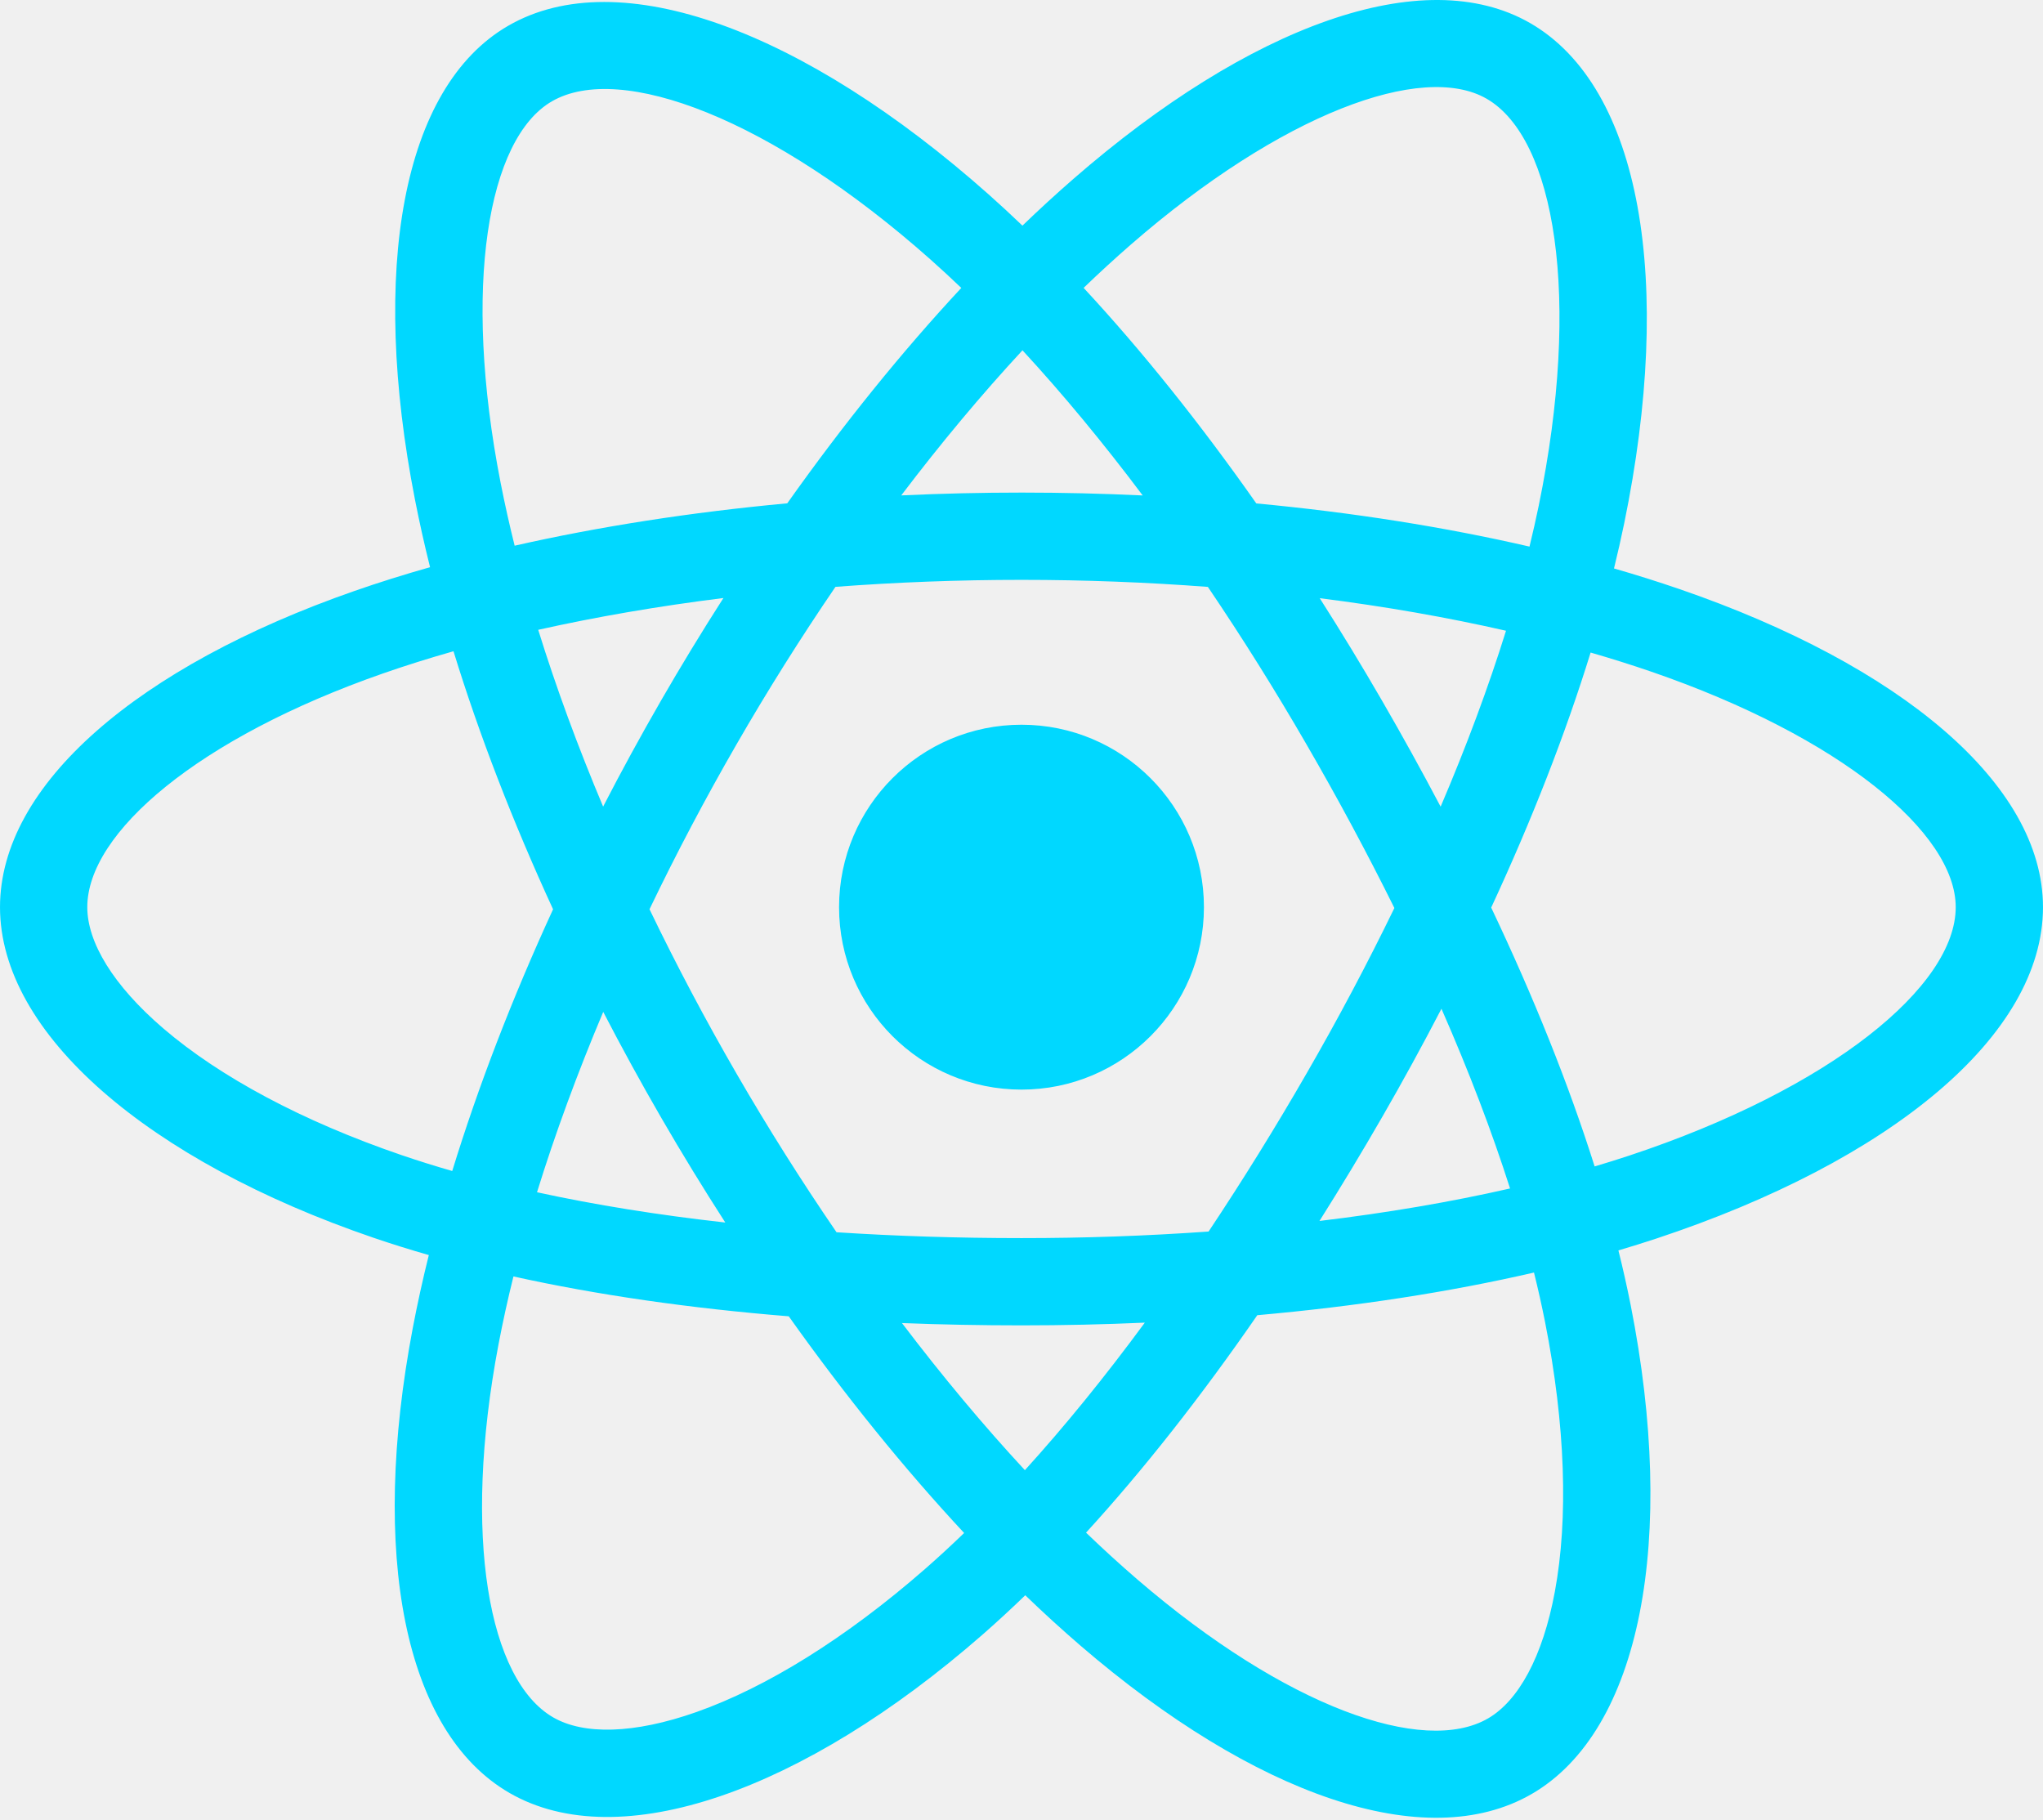
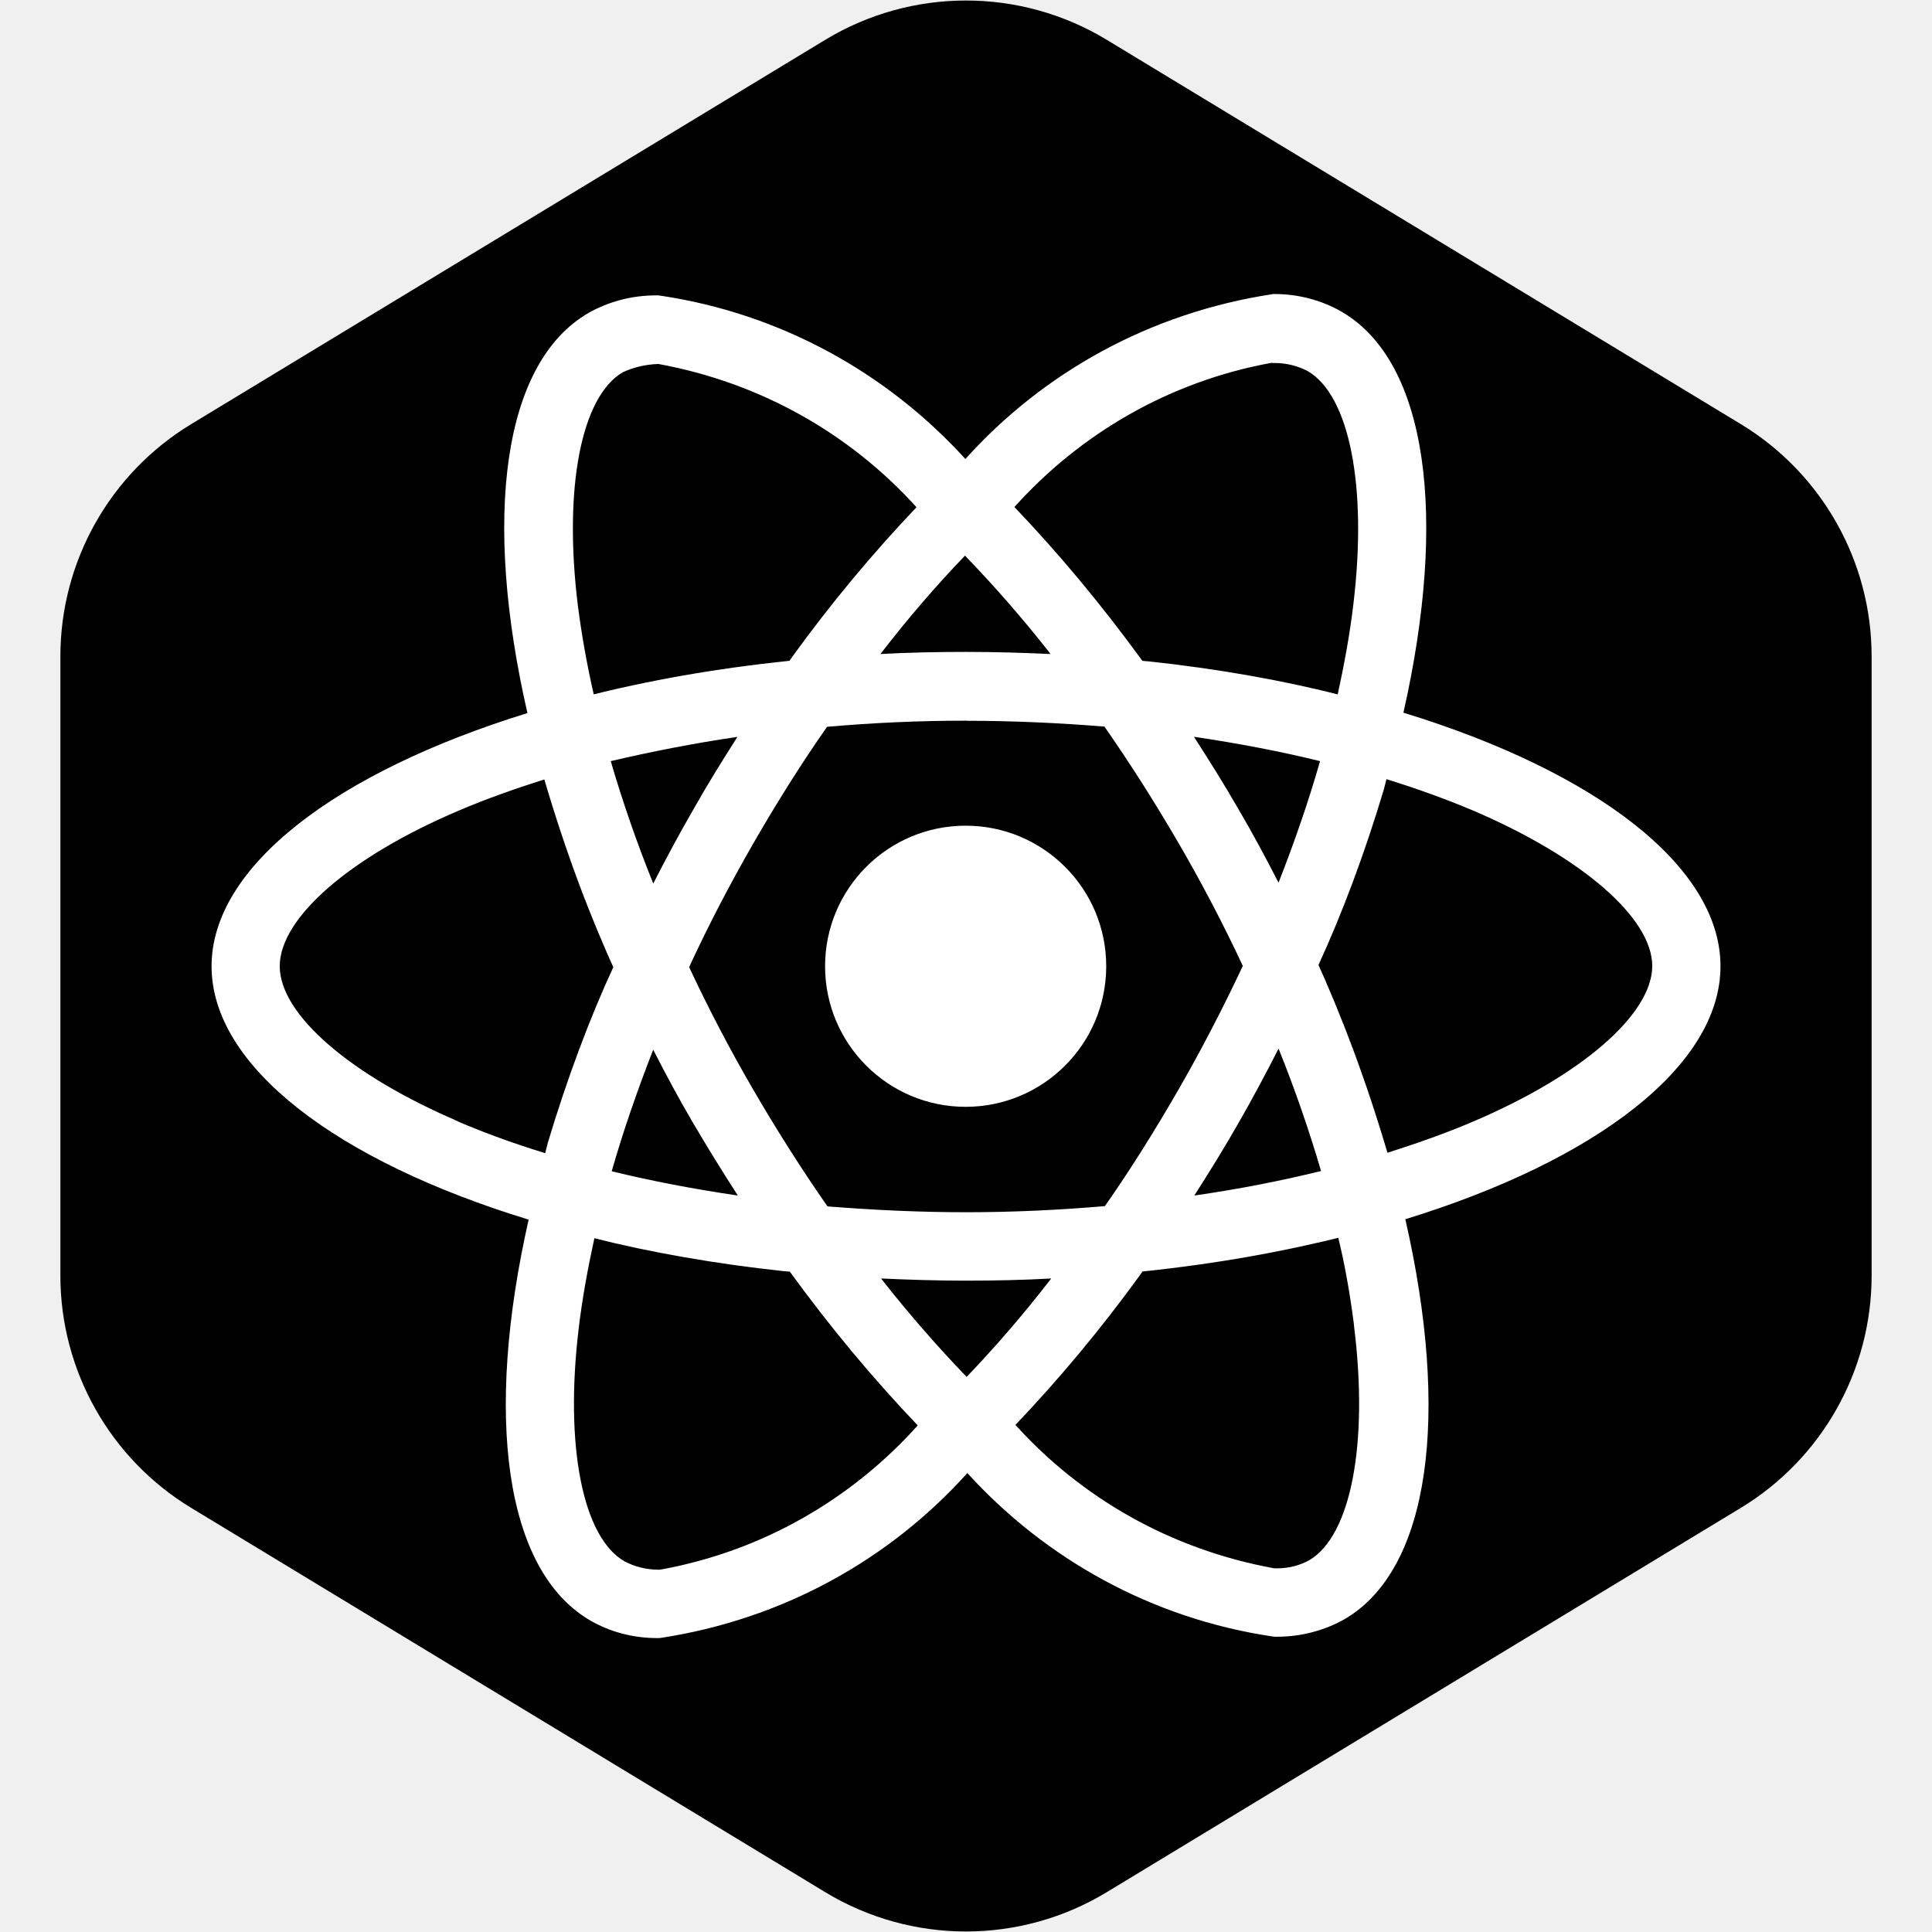
- <svg xmlns="http://www.w3.org/2000/svg" aria-hidden="true" role="img" class="iconify iconify--logos" width="35.93" height="32" preserveAspectRatio="xMidYMid meet" viewBox="0 0 256 228">
-   <path fill="#00D8FF" d="M210.483 73.824a171.49 171.49 0 0 0-8.24-2.597c.465-1.9.893-3.777 1.273-5.621c6.238-30.281 2.16-54.676-11.769-62.708c-13.355-7.7-35.196.329-57.254 19.526a171.23 171.23 0 0 0-6.375 5.848a155.866 155.866 0 0 0-4.241-3.917C100.759 3.829 77.587-4.822 63.673 3.233C50.33 10.957 46.379 33.89 51.995 62.588a170.974 170.974 0 0 0 1.892 8.48c-3.28.932-6.445 1.924-9.474 2.98C17.309 83.498 0 98.307 0 113.668c0 15.865 18.582 31.778 46.812 41.427a145.52 145.52 0 0 0 6.921 2.165a167.467 167.467 0 0 0-2.01 9.138c-5.354 28.2-1.173 50.591 12.134 58.266c13.744 7.926 36.812-.22 59.273-19.855a145.567 145.567 0 0 0 5.342-4.923a168.064 168.064 0 0 0 6.92 6.314c21.758 18.722 43.246 26.282 56.54 18.586c13.731-7.949 18.194-32.003 12.4-61.268a145.016 145.016 0 0 0-1.535-6.842c1.62-.48 3.21-.974 4.76-1.488c29.348-9.723 48.443-25.443 48.443-41.52c0-15.417-17.868-30.326-45.517-39.844Zm-6.365 70.984c-1.4.463-2.836.91-4.3 1.345c-3.24-10.257-7.612-21.163-12.963-32.432c5.106-11 9.31-21.767 12.459-31.957c2.619.758 5.16 1.557 7.61 2.4c23.69 8.156 38.14 20.213 38.14 29.504c0 9.896-15.606 22.743-40.946 31.14Zm-10.514 20.834c2.562 12.94 2.927 24.64 1.23 33.787c-1.524 8.219-4.59 13.698-8.382 15.893c-8.067 4.67-25.32-1.4-43.927-17.412a156.726 156.726 0 0 1-6.437-5.87c7.214-7.889 14.423-17.06 21.459-27.246c12.376-1.098 24.068-2.894 34.671-5.345a134.17 134.17 0 0 1 1.386 6.193ZM87.276 214.515c-7.882 2.783-14.16 2.863-17.955.675c-8.075-4.657-11.432-22.636-6.853-46.752a156.923 156.923 0 0 1 1.869-8.499c10.486 2.32 22.093 3.988 34.498 4.994c7.084 9.967 14.501 19.128 21.976 27.15a134.668 134.668 0 0 1-4.877 4.492c-9.933 8.682-19.886 14.842-28.658 17.94ZM50.35 144.747c-12.483-4.267-22.792-9.812-29.858-15.863c-6.35-5.437-9.555-10.836-9.555-15.216c0-9.322 13.897-21.212 37.076-29.293c2.813-.98 5.757-1.905 8.812-2.773c3.204 10.42 7.406 21.315 12.477 32.332c-5.137 11.18-9.399 22.249-12.634 32.792a134.718 134.718 0 0 1-6.318-1.979Zm12.378-84.26c-4.811-24.587-1.616-43.134 6.425-47.789c8.564-4.958 27.502 2.111 47.463 19.835a144.318 144.318 0 0 1 3.841 3.545c-7.438 7.987-14.787 17.08-21.808 26.988c-12.04 1.116-23.565 2.908-34.161 5.309a160.342 160.342 0 0 1-1.76-7.887Zm110.427 27.268a347.8 347.8 0 0 0-7.785-12.803c8.168 1.033 15.994 2.404 23.343 4.08c-2.206 7.072-4.956 14.465-8.193 22.045a381.151 381.151 0 0 0-7.365-13.322Zm-45.032-43.861c5.044 5.465 10.096 11.566 15.065 18.186a322.04 322.04 0 0 0-30.257-.006c4.974-6.559 10.069-12.652 15.192-18.18ZM82.802 87.83a323.167 323.167 0 0 0-7.227 13.238c-3.184-7.553-5.909-14.98-8.134-22.152c7.304-1.634 15.093-2.97 23.209-3.984a321.524 321.524 0 0 0-7.848 12.897Zm8.081 65.352c-8.385-.936-16.291-2.203-23.593-3.793c2.26-7.3 5.045-14.885 8.298-22.6a321.187 321.187 0 0 0 7.257 13.246c2.594 4.48 5.28 8.868 8.038 13.147Zm37.542 31.03c-5.184-5.592-10.354-11.779-15.403-18.433c4.902.192 9.899.29 14.978.29c5.218 0 10.376-.117 15.453-.343c-4.985 6.774-10.018 12.97-15.028 18.486Zm52.198-57.817c3.422 7.8 6.306 15.345 8.596 22.52c-7.422 1.694-15.436 3.058-23.88 4.071a382.417 382.417 0 0 0 7.859-13.026a347.403 347.403 0 0 0 7.425-13.565Zm-16.898 8.101a358.557 358.557 0 0 1-12.281 19.815a329.4 329.4 0 0 1-23.444.823c-7.967 0-15.716-.248-23.178-.732a310.202 310.202 0 0 1-12.513-19.846h.001a307.41 307.41 0 0 1-10.923-20.627a310.278 310.278 0 0 1 10.89-20.637l-.001.001a307.318 307.318 0 0 1 12.413-19.761c7.613-.576 15.42-.876 23.31-.876H128c7.926 0 15.743.303 23.354.883a329.357 329.357 0 0 1 12.335 19.695a358.489 358.489 0 0 1 11.036 20.54a329.472 329.472 0 0 1-11 20.722Zm22.56-122.124c8.572 4.944 11.906 24.881 6.52 51.026c-.344 1.668-.73 3.367-1.15 5.09c-10.622-2.452-22.155-4.275-34.23-5.408c-7.034-10.017-14.323-19.124-21.64-27.008a160.789 160.789 0 0 1 5.888-5.4c18.9-16.447 36.564-22.941 44.612-18.3ZM128 90.808c12.625 0 22.86 10.235 22.86 22.86s-10.235 22.86-22.86 22.86s-22.86-10.235-22.86-22.86s10.235-22.86 22.86-22.86Z" />
+ <svg xmlns="http://www.w3.org/2000/svg" fill="#ffffff" width="800px" height="800px" viewBox="-3.2 -3.2 38.40 38.40" version="1.1" stroke="#ffffff" stroke-width="0">
+   <g id="SVGRepo_bgCarrier" stroke-width="0">
+     <path transform="translate(-3.2, -3.2), scale(2.4)" fill="#000000" d="M9.166.33a2.25 2.25 0 00-2.332 0l-5.25 3.182A2.25 2.25 0 00.5 5.436v5.128a2.25 2.25 0 001.084 1.924l5.25 3.182a2.25 2.25 0 002.332 0l5.25-3.182a2.25 2.25 0 001.084-1.924V5.436a2.25 2.25 0 00-1.084-1.924L9.166.33z" strokewidth="0" />
+   </g>
+   <g id="SVGRepo_tracerCarrier" stroke-linecap="round" stroke-linejoin="round" />
+   <g id="SVGRepo_iconCarrier">
+     <path d="M14.313 22.211c0.55 0.025 1.112 0.043 1.681 0.043 0.575 0 1.143-0.012 1.7-0.043-0.557 0.72-1.107 1.357-1.689 1.964l0.008-0.008c-0.579-0.6-1.135-1.238-1.659-1.902l-0.041-0.054zM8.615 21.411c1.083 0.275 2.404 0.509 3.752 0.653l0.131 0.011c0.825 1.133 1.659 2.13 2.554 3.068l-0.011-0.012c-1.311 1.463-3.080 2.491-5.081 2.86l-0.055 0.008c-0.004 0-0.008 0-0.012 0-0.248 0-0.482-0.061-0.687-0.169l0.008 0.004c-0.832-0.475-1.193-2.292-0.912-4.627 0.067-0.575 0.177-1.18 0.312-1.797zM23.398 21.398c0.118 0.474 0.229 1.078 0.308 1.692l0.009 0.086c0.287 2.334-0.067 4.149-0.892 4.634-0.184 0.102-0.404 0.162-0.638 0.162-0.023 0-0.046-0.001-0.069-0.002l0.003 0c-2.053-0.375-3.821-1.396-5.129-2.841l-0.007-0.008c0.879-0.923 1.707-1.918 2.466-2.965l0.058-0.084c1.476-0.154 2.799-0.392 4.088-0.717l-0.197 0.042zM9.784 17.666c0.25 0.49 0.512 0.978 0.8 1.468q0.431 0.731 0.881 1.428c-0.868-0.127-1.706-0.287-2.507-0.482 0.225-0.787 0.507-1.602 0.825-2.416zM22.212 17.641c0.331 0.821 0.612 1.64 0.845 2.434-0.8 0.196-1.645 0.362-2.519 0.487 0.3-0.469 0.6-0.952 0.881-1.447 0.281-0.487 0.544-0.985 0.795-1.475zM7.619 12.292c0.436 1.478 0.904 2.714 1.449 3.906l-0.075-0.182c-0.466 1.005-0.927 2.234-1.305 3.499l-0.052 0.205c-0.706-0.217-1.274-0.43-1.827-0.669l0.115 0.044c-2.164-0.921-3.564-2.132-3.564-3.092s1.4-2.177 3.564-3.094c0.525-0.225 1.1-0.428 1.694-0.617zM24.358 12.287c0.605 0.187 1.18 0.396 1.718 0.622 2.164 0.925 3.564 2.134 3.564 3.094-0.006 0.96-1.406 2.174-3.57 3.093-0.525 0.225-1.1 0.427-1.693 0.616-0.44-1.483-0.908-2.718-1.451-3.912l0.076 0.188c0.464-1.004 0.926-2.233 1.303-3.498l0.053-0.206zM20.53 11.444c0.869 0.129 1.706 0.287 2.507 0.484-0.225 0.79-0.506 1.602-0.825 2.416-0.25-0.487-0.512-0.978-0.8-1.467-0.281-0.49-0.581-0.967-0.881-1.432zM11.458 11.444c-0.3 0.471-0.6 0.953-0.88 1.45-0.281 0.487-0.544 0.977-0.794 1.467-0.331-0.82-0.612-1.637-0.845-2.433 0.8-0.187 1.643-0.354 2.518-0.482zM16 11.126c0.925 0 1.846 0.042 2.752 0.116q0.761 1.091 1.478 2.324 0.697 1.2 1.272 2.432c-0.385 0.819-0.807 1.637-1.266 2.437-0.475 0.825-0.966 1.61-1.475 2.337-0.91 0.079-1.832 0.122-2.762 0.122-0.925 0-1.846-0.044-2.752-0.116-0.507-0.727-1.002-1.505-1.478-2.324q-0.697-1.2-1.272-2.432c0.379-0.821 0.807-1.641 1.266-2.442 0.475-0.825 0.966-1.607 1.475-2.334 0.91-0.080 1.832-0.122 2.762-0.122zM15.981 7.845c0.58 0.6 1.136 1.237 1.659 1.901l0.040 0.053c-0.55-0.025-1.112-0.042-1.681-0.042-0.575 0-1.143 0.012-1.7 0.042 0.556-0.72 1.106-1.357 1.689-1.964l-0.008 0.008zM9.88 4.033c2.053 0.376 3.82 1.397 5.129 2.841l0.007 0.008c-0.879 0.924-1.707 1.919-2.466 2.968l-0.058 0.084c-1.475 0.153-2.798 0.389-4.086 0.714l0.196-0.042c-0.14-0.612-0.244-1.205-0.317-1.774-0.287-2.334 0.067-4.149 0.892-4.632 0.206-0.097 0.447-0.157 0.701-0.165l0.003-0zM22.090 4.008v0.008c0.013-0 0.028-0.001 0.044-0.001 0.239 0 0.464 0.059 0.662 0.163l-0.008-0.004c0.832 0.477 1.193 2.293 0.912 4.629-0.067 0.575-0.177 1.181-0.312 1.799-1.085-0.278-2.406-0.513-3.754-0.656l-0.128-0.011c-0.826-1.134-1.66-2.131-2.555-3.070l0.012 0.012c1.311-1.46 3.077-2.488 5.074-2.859l0.056-0.009zM22.096 2.646c-2.442 0.371-4.556 1.557-6.1 3.268l-0.008 0.009c-1.555-1.71-3.669-2.888-6.051-3.245l-0.056-0.007c-0.013-0-0.029-0-0.045-0-0.491 0-0.952 0.129-1.351 0.355l0.014-0.007c-1.718 0.991-2.103 4.079-1.216 7.954-3.804 1.175-6.278 3.053-6.278 5.032 0 1.987 2.487 3.87 6.302 5.036-0.88 3.89-0.487 6.983 1.235 7.973 0.378 0.217 0.832 0.344 1.315 0.344 0.022 0 0.044-0 0.065-0.001l-0.003 0c2.442-0.371 4.556-1.558 6.1-3.27l0.008-0.009c1.555 1.711 3.669 2.889 6.051 3.246l0.056 0.007c0.015 0 0.034 0 0.052 0 0.488 0 0.947-0.128 1.344-0.351l-0.014 0.007c1.717-0.99 2.103-4.078 1.216-7.954 3.79-1.165 6.264-3.047 6.264-5.029 0-1.987-2.487-3.87-6.302-5.039 0.88-3.886 0.487-6.982-1.235-7.973-0.382-0.219-0.84-0.348-1.328-0.348-0.013 0-0.026 0-0.039 0l0.002-0zM18.787 16.005c0 1.543-1.251 2.794-2.794 2.794s-2.794-1.251-2.794-2.794c0-1.543 1.251-2.794 2.794-2.794 0.772 0 1.47 0.313 1.976 0.818v0c0.506 0.506 0.818 1.204 0.818 1.976 0 0 0 0 0 0v0z" />
+   </g>
</svg>
